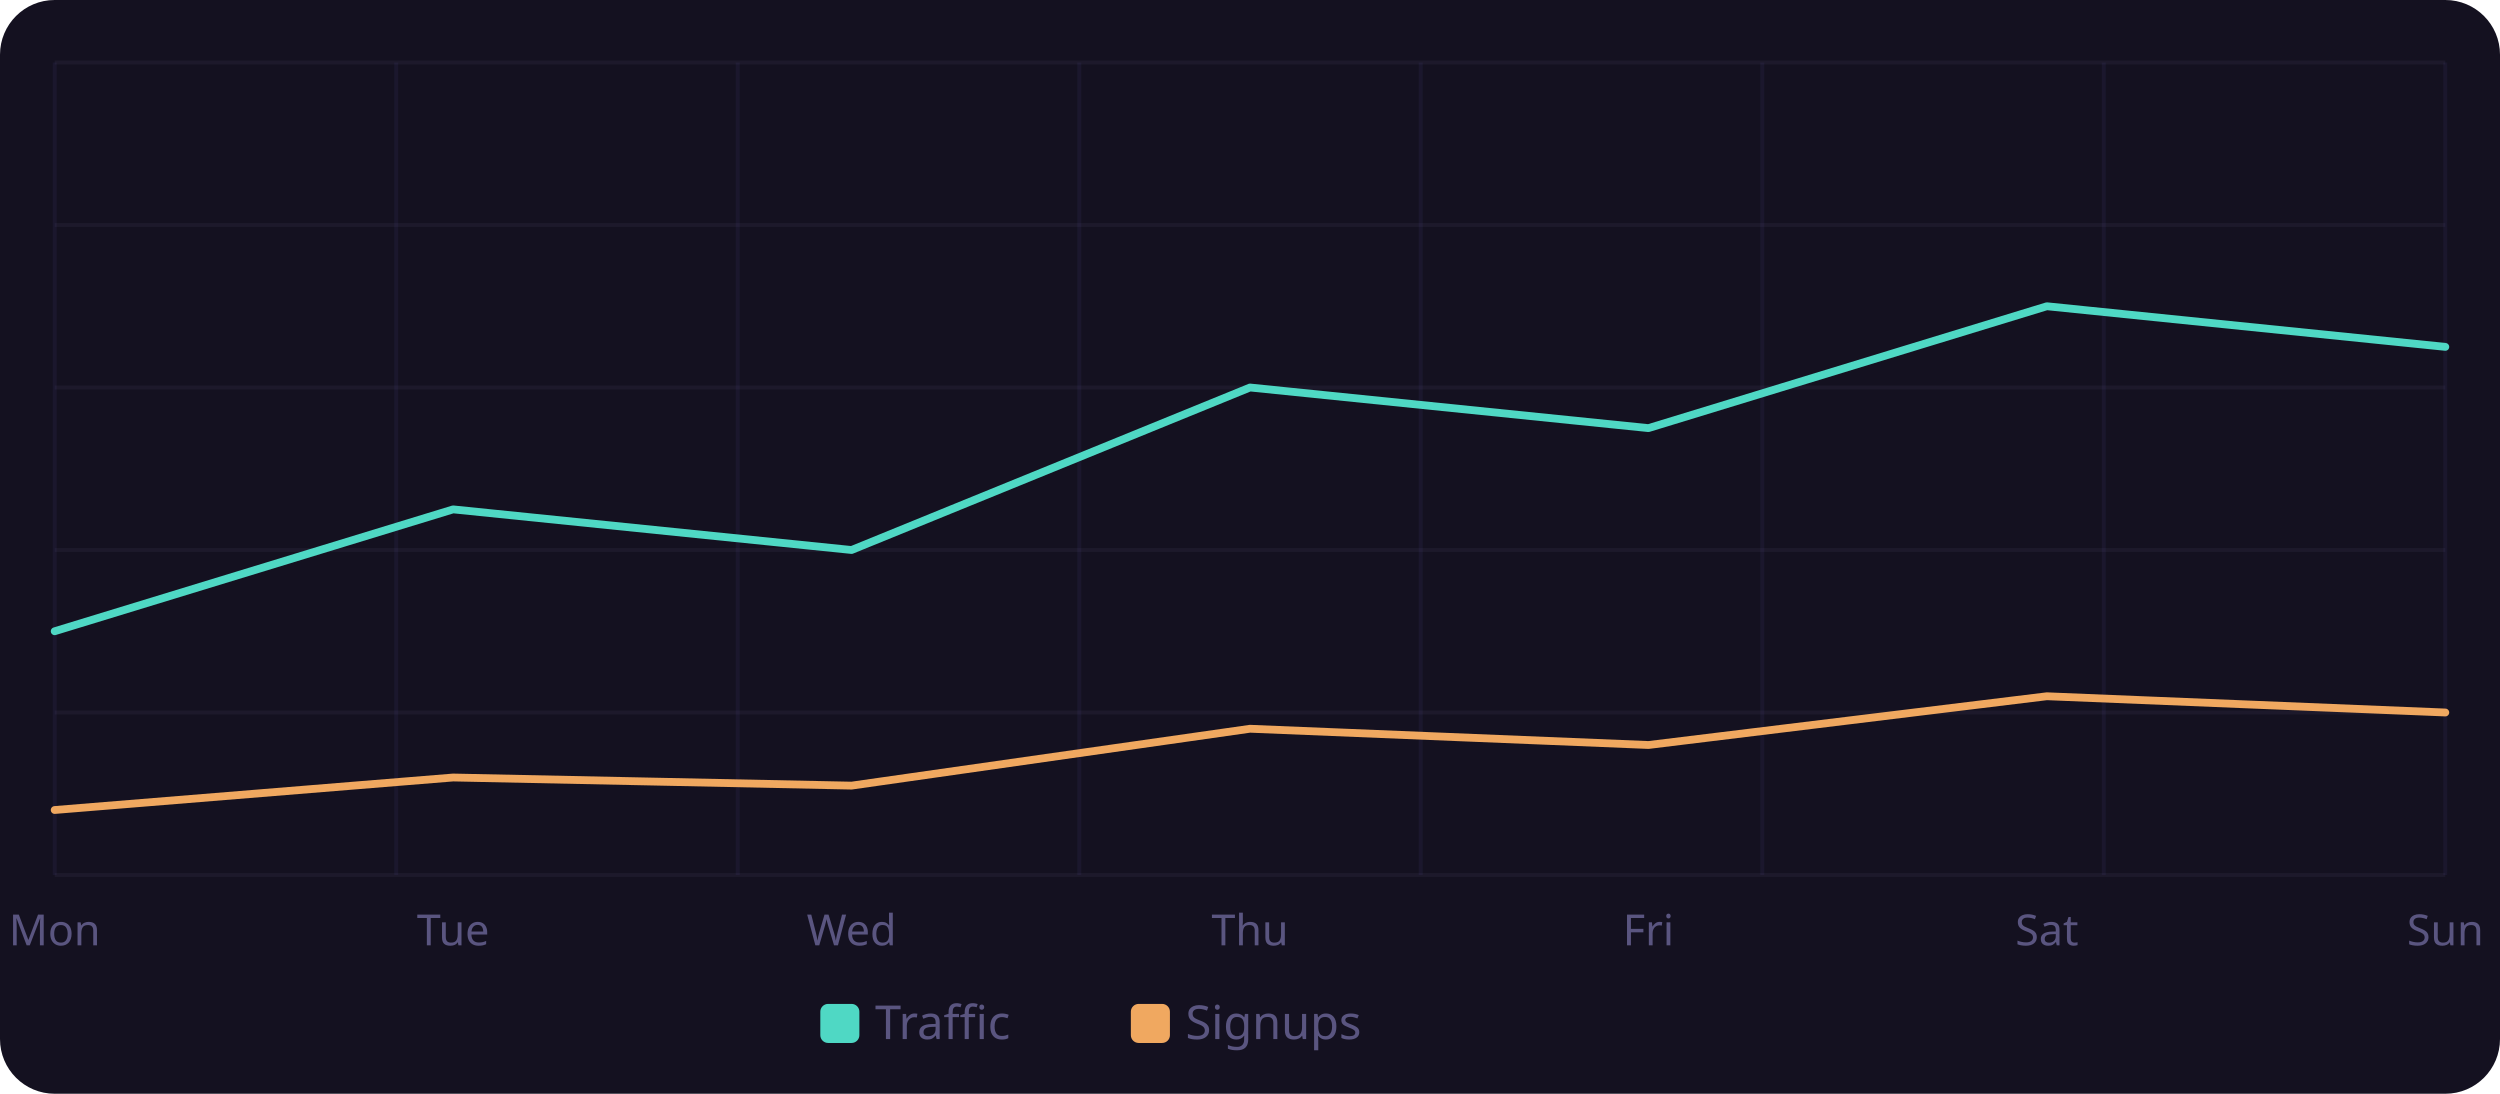
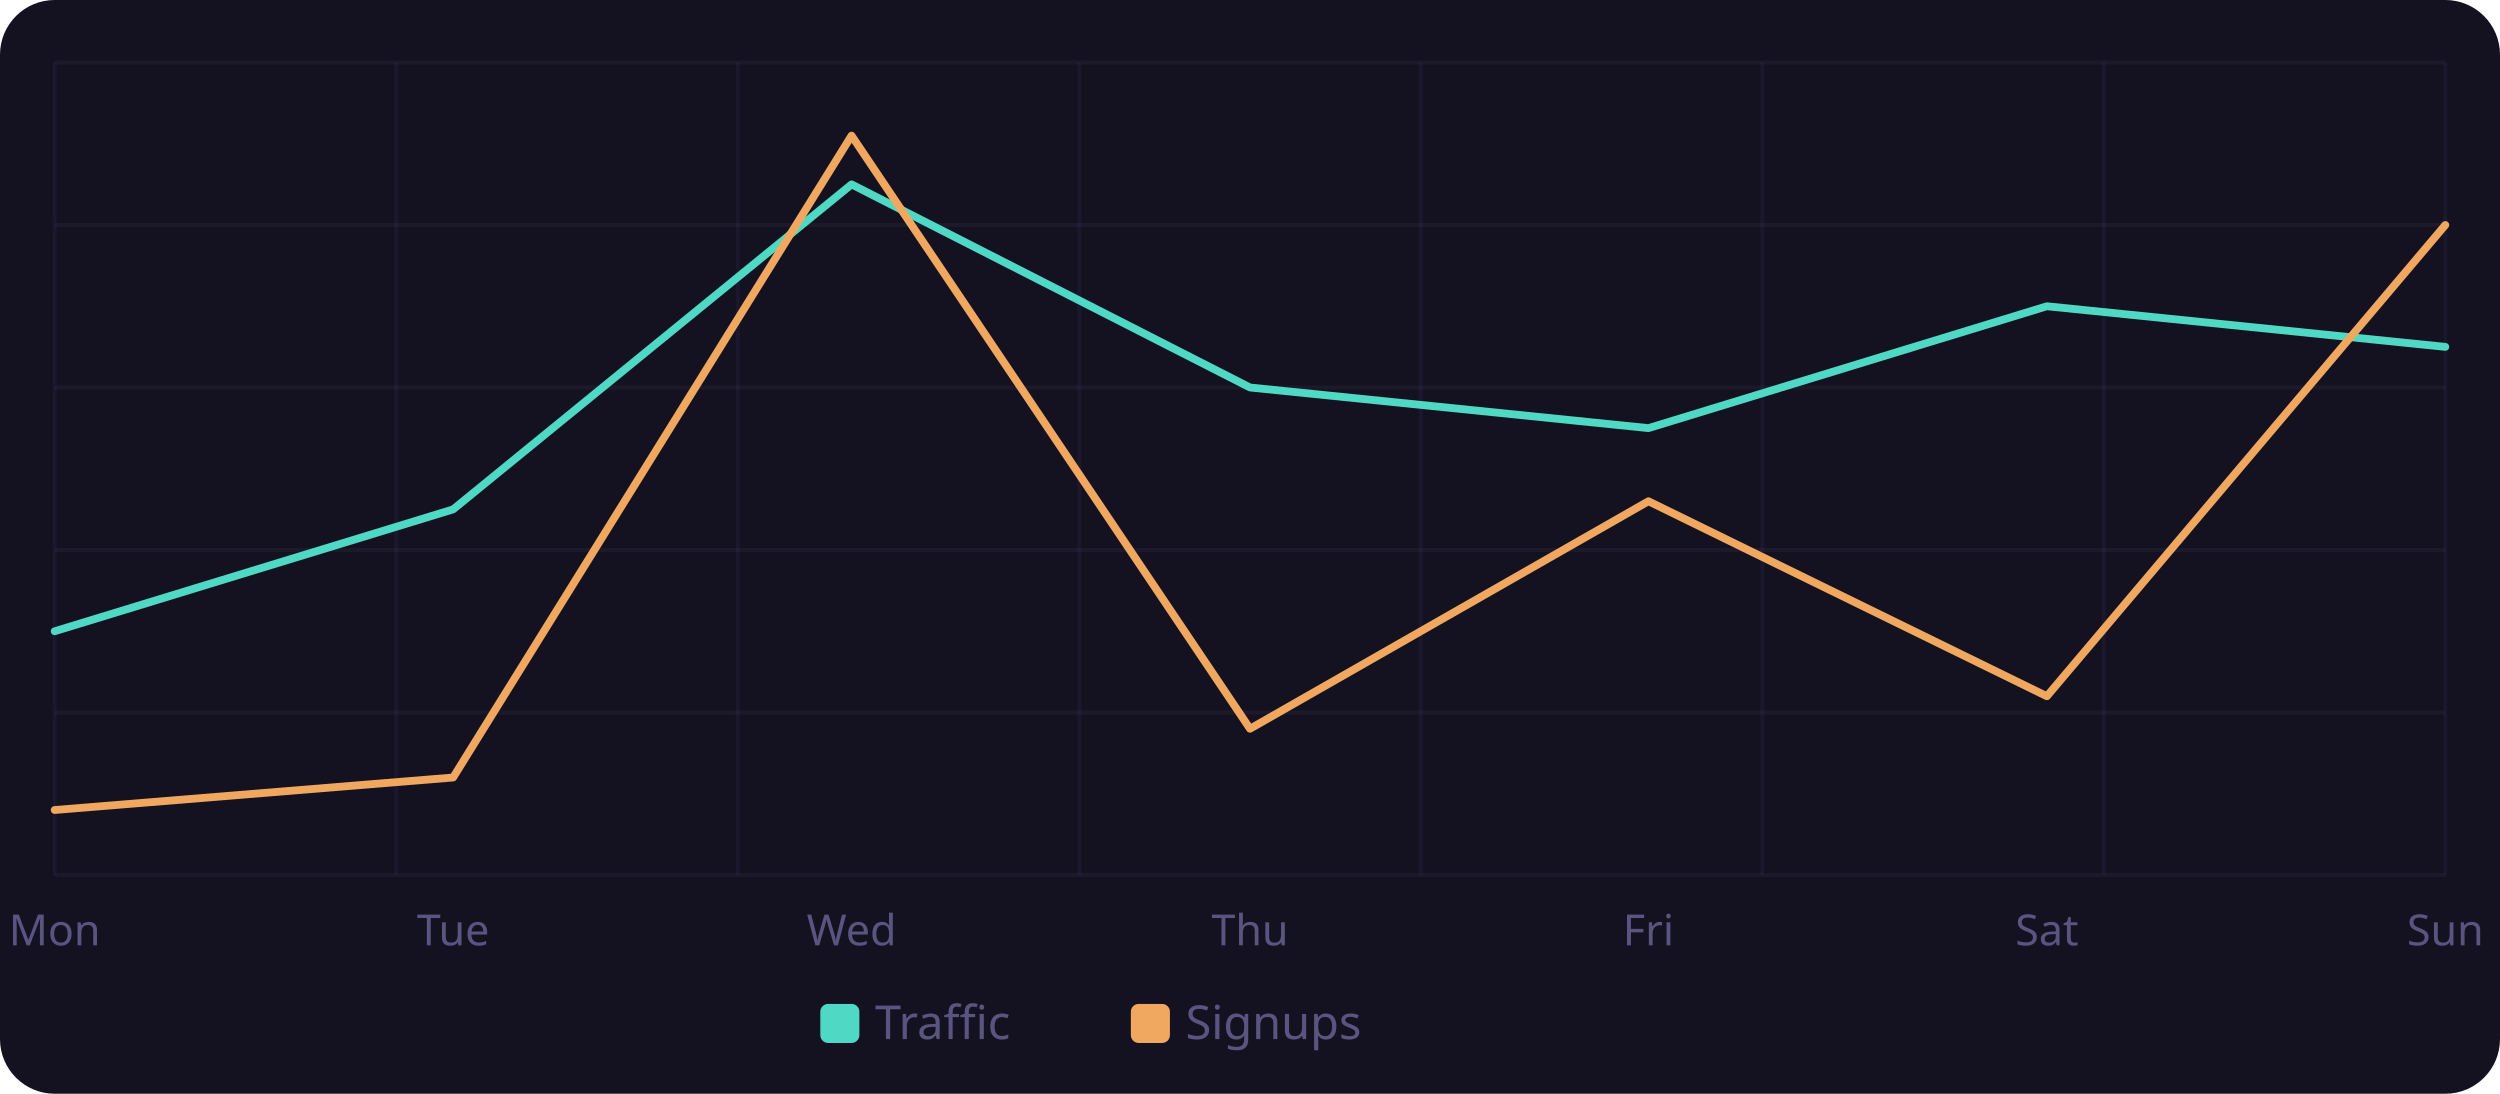
<svg xmlns="http://www.w3.org/2000/svg" width="640" height="280" viewBox="0 0 640 280">
  <rect x="0" y="0" width="640" height="280" rx="14" fill="#141120" />
  <line x1="14" y1="16" x2="626" y2="16" stroke="#5a5580" stroke-width="1" opacity="0.12" />
  <line x1="14" y1="57.6" x2="626" y2="57.6" stroke="#5a5580" stroke-width="1" opacity="0.12" />
  <line x1="14" y1="99.2" x2="626" y2="99.2" stroke="#5a5580" stroke-width="1" opacity="0.12" />
  <line x1="14" y1="140.8" x2="626" y2="140.8" stroke="#5a5580" stroke-width="1" opacity="0.12" />
  <line x1="14" y1="182.4" x2="626" y2="182.4" stroke="#5a5580" stroke-width="1" opacity="0.12" />
  <line x1="14" y1="224" x2="626" y2="224" stroke="#5a5580" stroke-width="1" opacity="0.12" />
  <line x1="14" y1="16" x2="14" y2="224" stroke="#4a4490" stroke-width="1" opacity="0.12" />
  <line x1="101.43" y1="16" x2="101.43" y2="224" stroke="#4a4490" stroke-width="1" opacity="0.12" />
  <line x1="188.86" y1="16" x2="188.86" y2="224" stroke="#4a4490" stroke-width="1" opacity="0.12" />
  <line x1="276.29" y1="16" x2="276.29" y2="224" stroke="#4a4490" stroke-width="1" opacity="0.12" />
  <line x1="363.71" y1="16" x2="363.71" y2="224" stroke="#4a4490" stroke-width="1" opacity="0.12" />
  <line x1="451.14" y1="16" x2="451.14" y2="224" stroke="#4a4490" stroke-width="1" opacity="0.12" />
  <line x1="538.57" y1="16" x2="538.57" y2="224" stroke="#4a4490" stroke-width="1" opacity="0.12" />
  <line x1="626" y1="16" x2="626" y2="224" stroke="#4a4490" stroke-width="1" opacity="0.12" />
-   <path d="M14,161.6 L116,130.4 L218,140.8 L320,99.2 L422,109.6 L524,78.4 L626,88.8" fill="none" stroke="#4fd8c4" stroke-width="2" stroke-linejoin="round" stroke-linecap="round" />
-   <path d="M14,207.36 L116,199.04 L218,201.12 L320,186.56 L422,190.72 L524,178.24 L626,182.4" fill="none" stroke="#f0a860" stroke-width="2" stroke-linejoin="round" stroke-linecap="round" />
+   <path d="M14,161.6 L116,130.4 L218,47.2 L320,99.2 L422,109.6 L524,78.4 L626,88.8" fill="none" stroke="#4fd8c4" stroke-width="2" stroke-linejoin="round" stroke-linecap="round" />
+   <path d="M14,207.36 L116,199.04 L218,34.72 L320,186.56 L422,128.32 L524,178.24 L626,57.6" fill="none" stroke="#f0a860" stroke-width="2" stroke-linejoin="round" stroke-linecap="round" />
  <text x="14" y="242" font-size="11" fill="#5a5580" font-family="sans-serif" text-anchor="middle">Mon</text>
  <text x="116" y="242" font-size="11" fill="#5a5580" font-family="sans-serif" text-anchor="middle">Tue</text>
  <text x="218" y="242" font-size="11" fill="#5a5580" font-family="sans-serif" text-anchor="middle">Wed</text>
  <text x="320" y="242" font-size="11" fill="#5a5580" font-family="sans-serif" text-anchor="middle">Thu</text>
  <text x="422" y="242" font-size="11" fill="#5a5580" font-family="sans-serif" text-anchor="middle">Fri</text>
  <text x="524" y="242" font-size="11" fill="#5a5580" font-family="sans-serif" text-anchor="middle">Sat</text>
  <text x="626" y="242" font-size="11" fill="#5a5580" font-family="sans-serif" text-anchor="middle">Sun</text>
  <rect x="210" y="257" width="10" height="10" rx="2" fill="#4fd8c4" />
  <text x="224" y="266" font-size="12" fill="#5a5580" font-family="sans-serif">Traffic</text>
  <rect x="289.5" y="257" width="10" height="10" rx="2" fill="#f0a860" />
  <text x="303.5" y="266" font-size="12" fill="#5a5580" font-family="sans-serif">Signups</text>
</svg>
